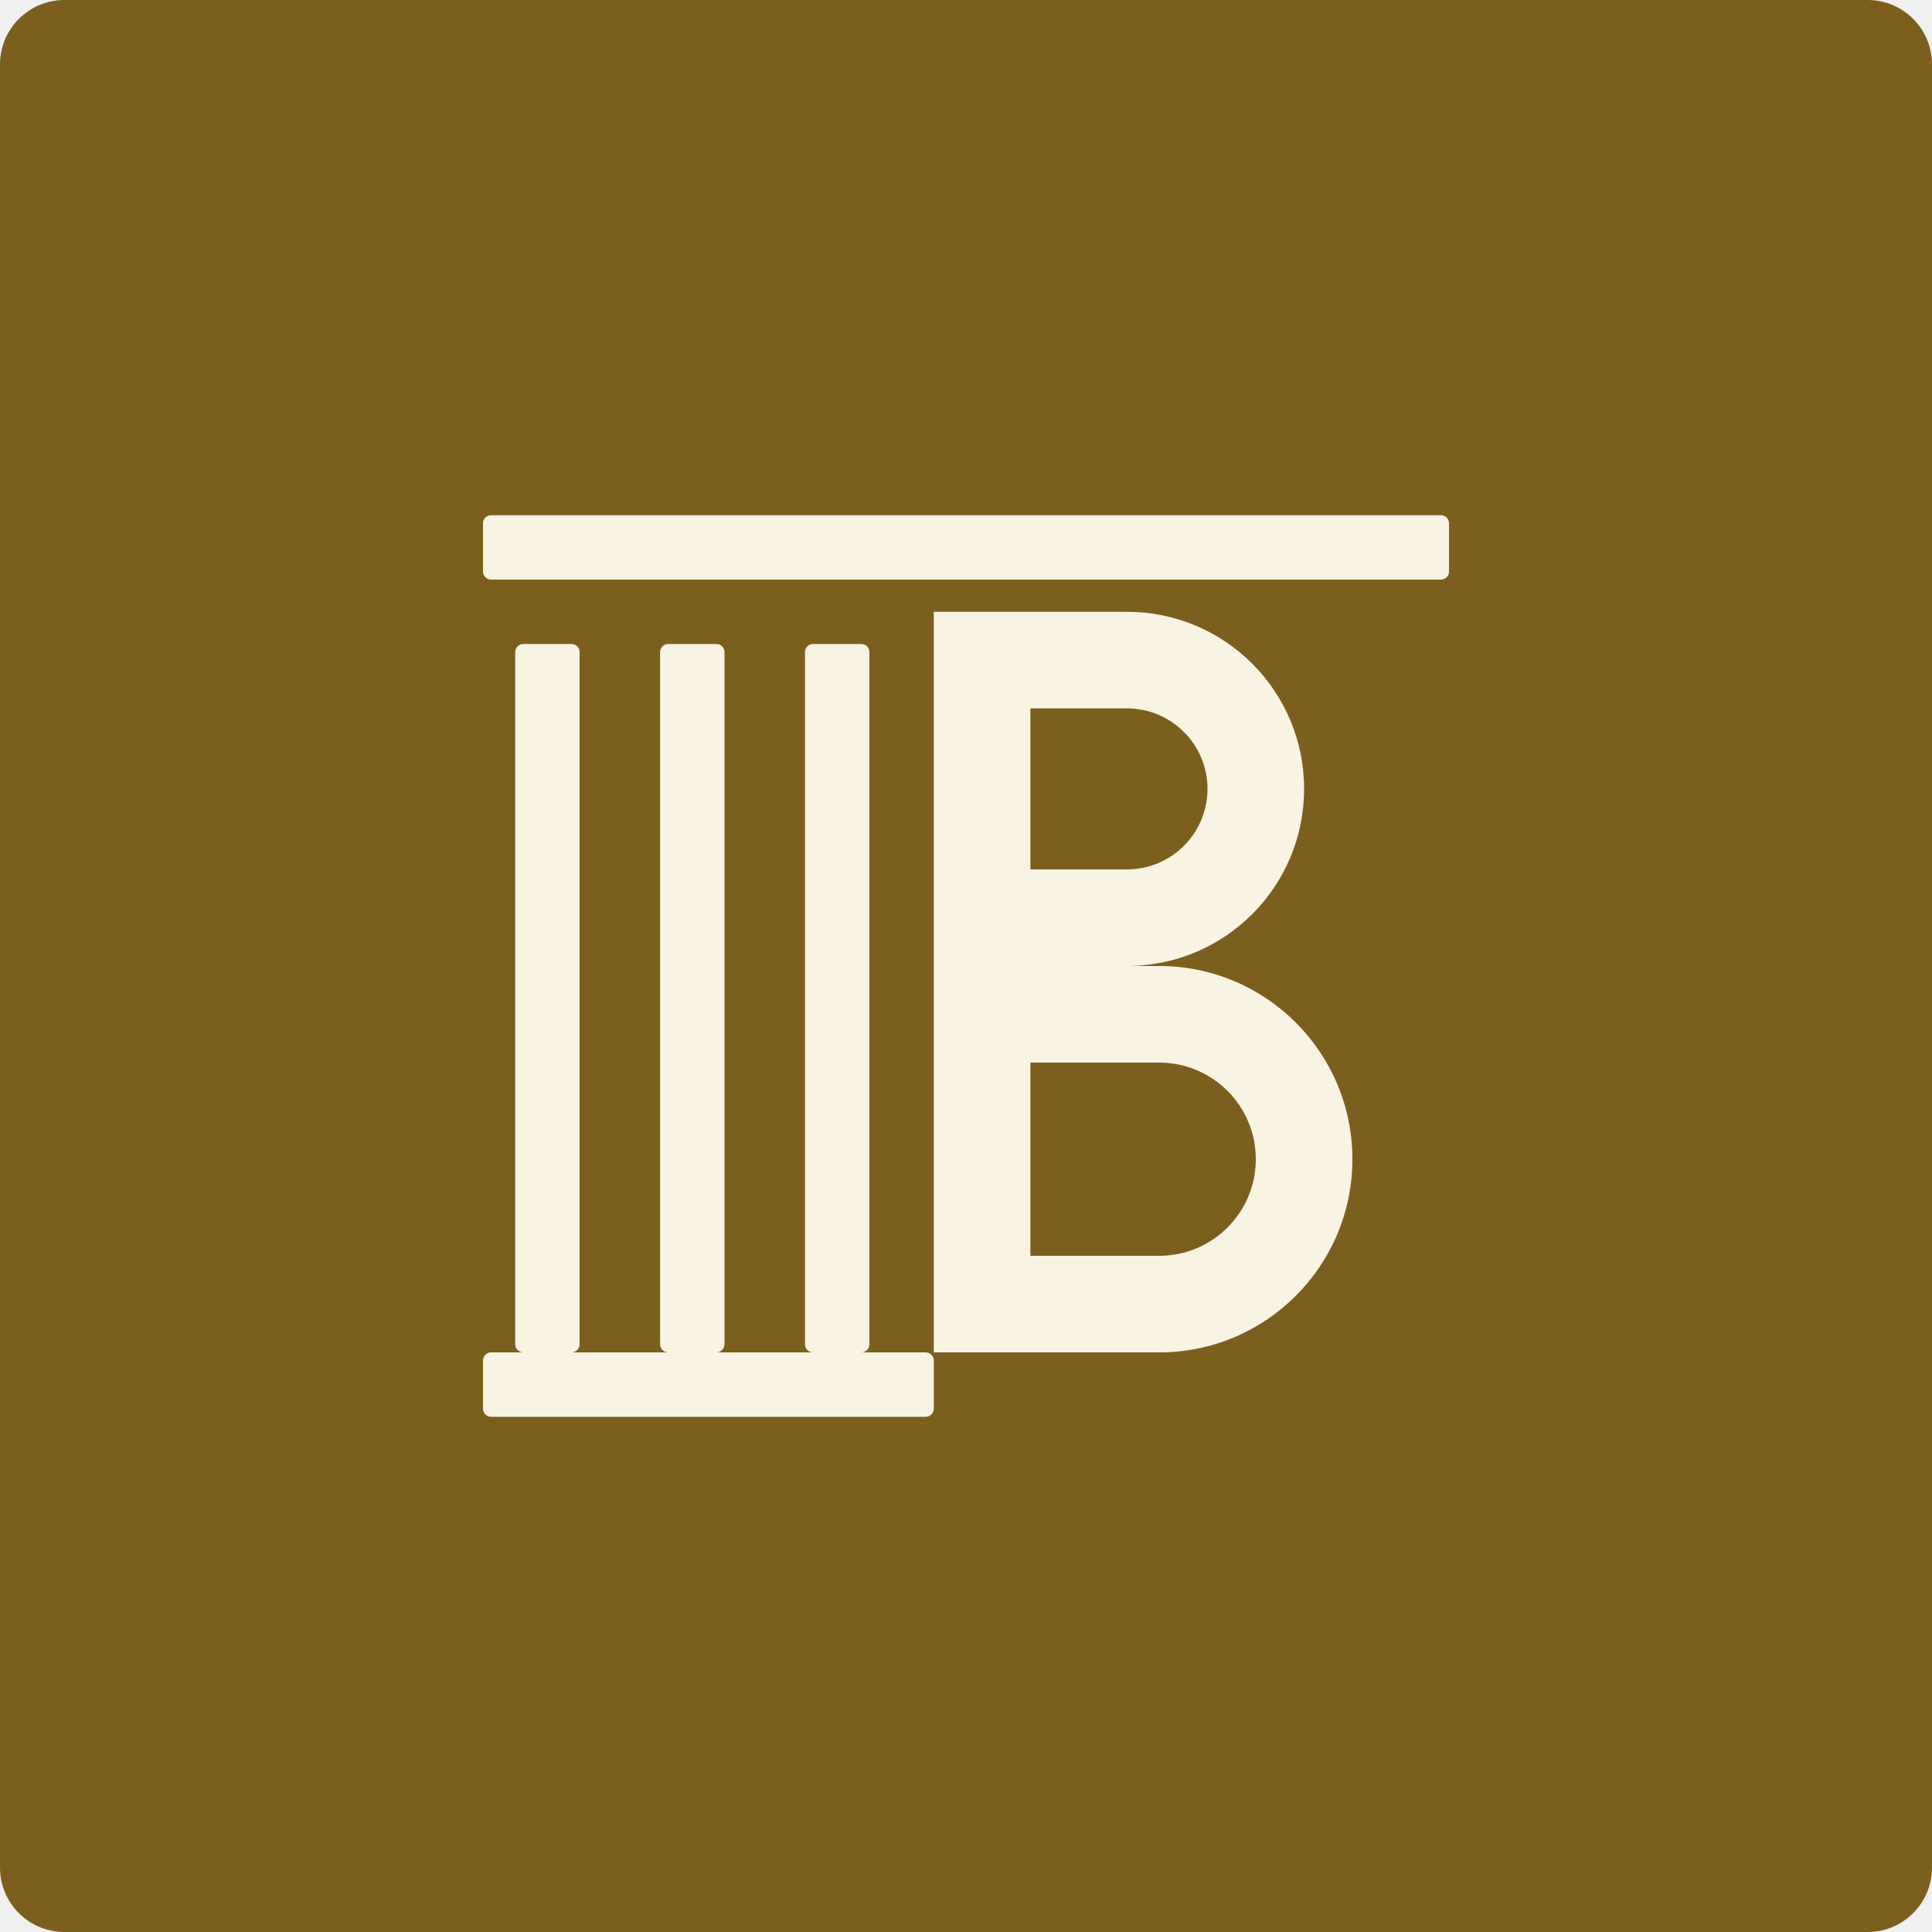
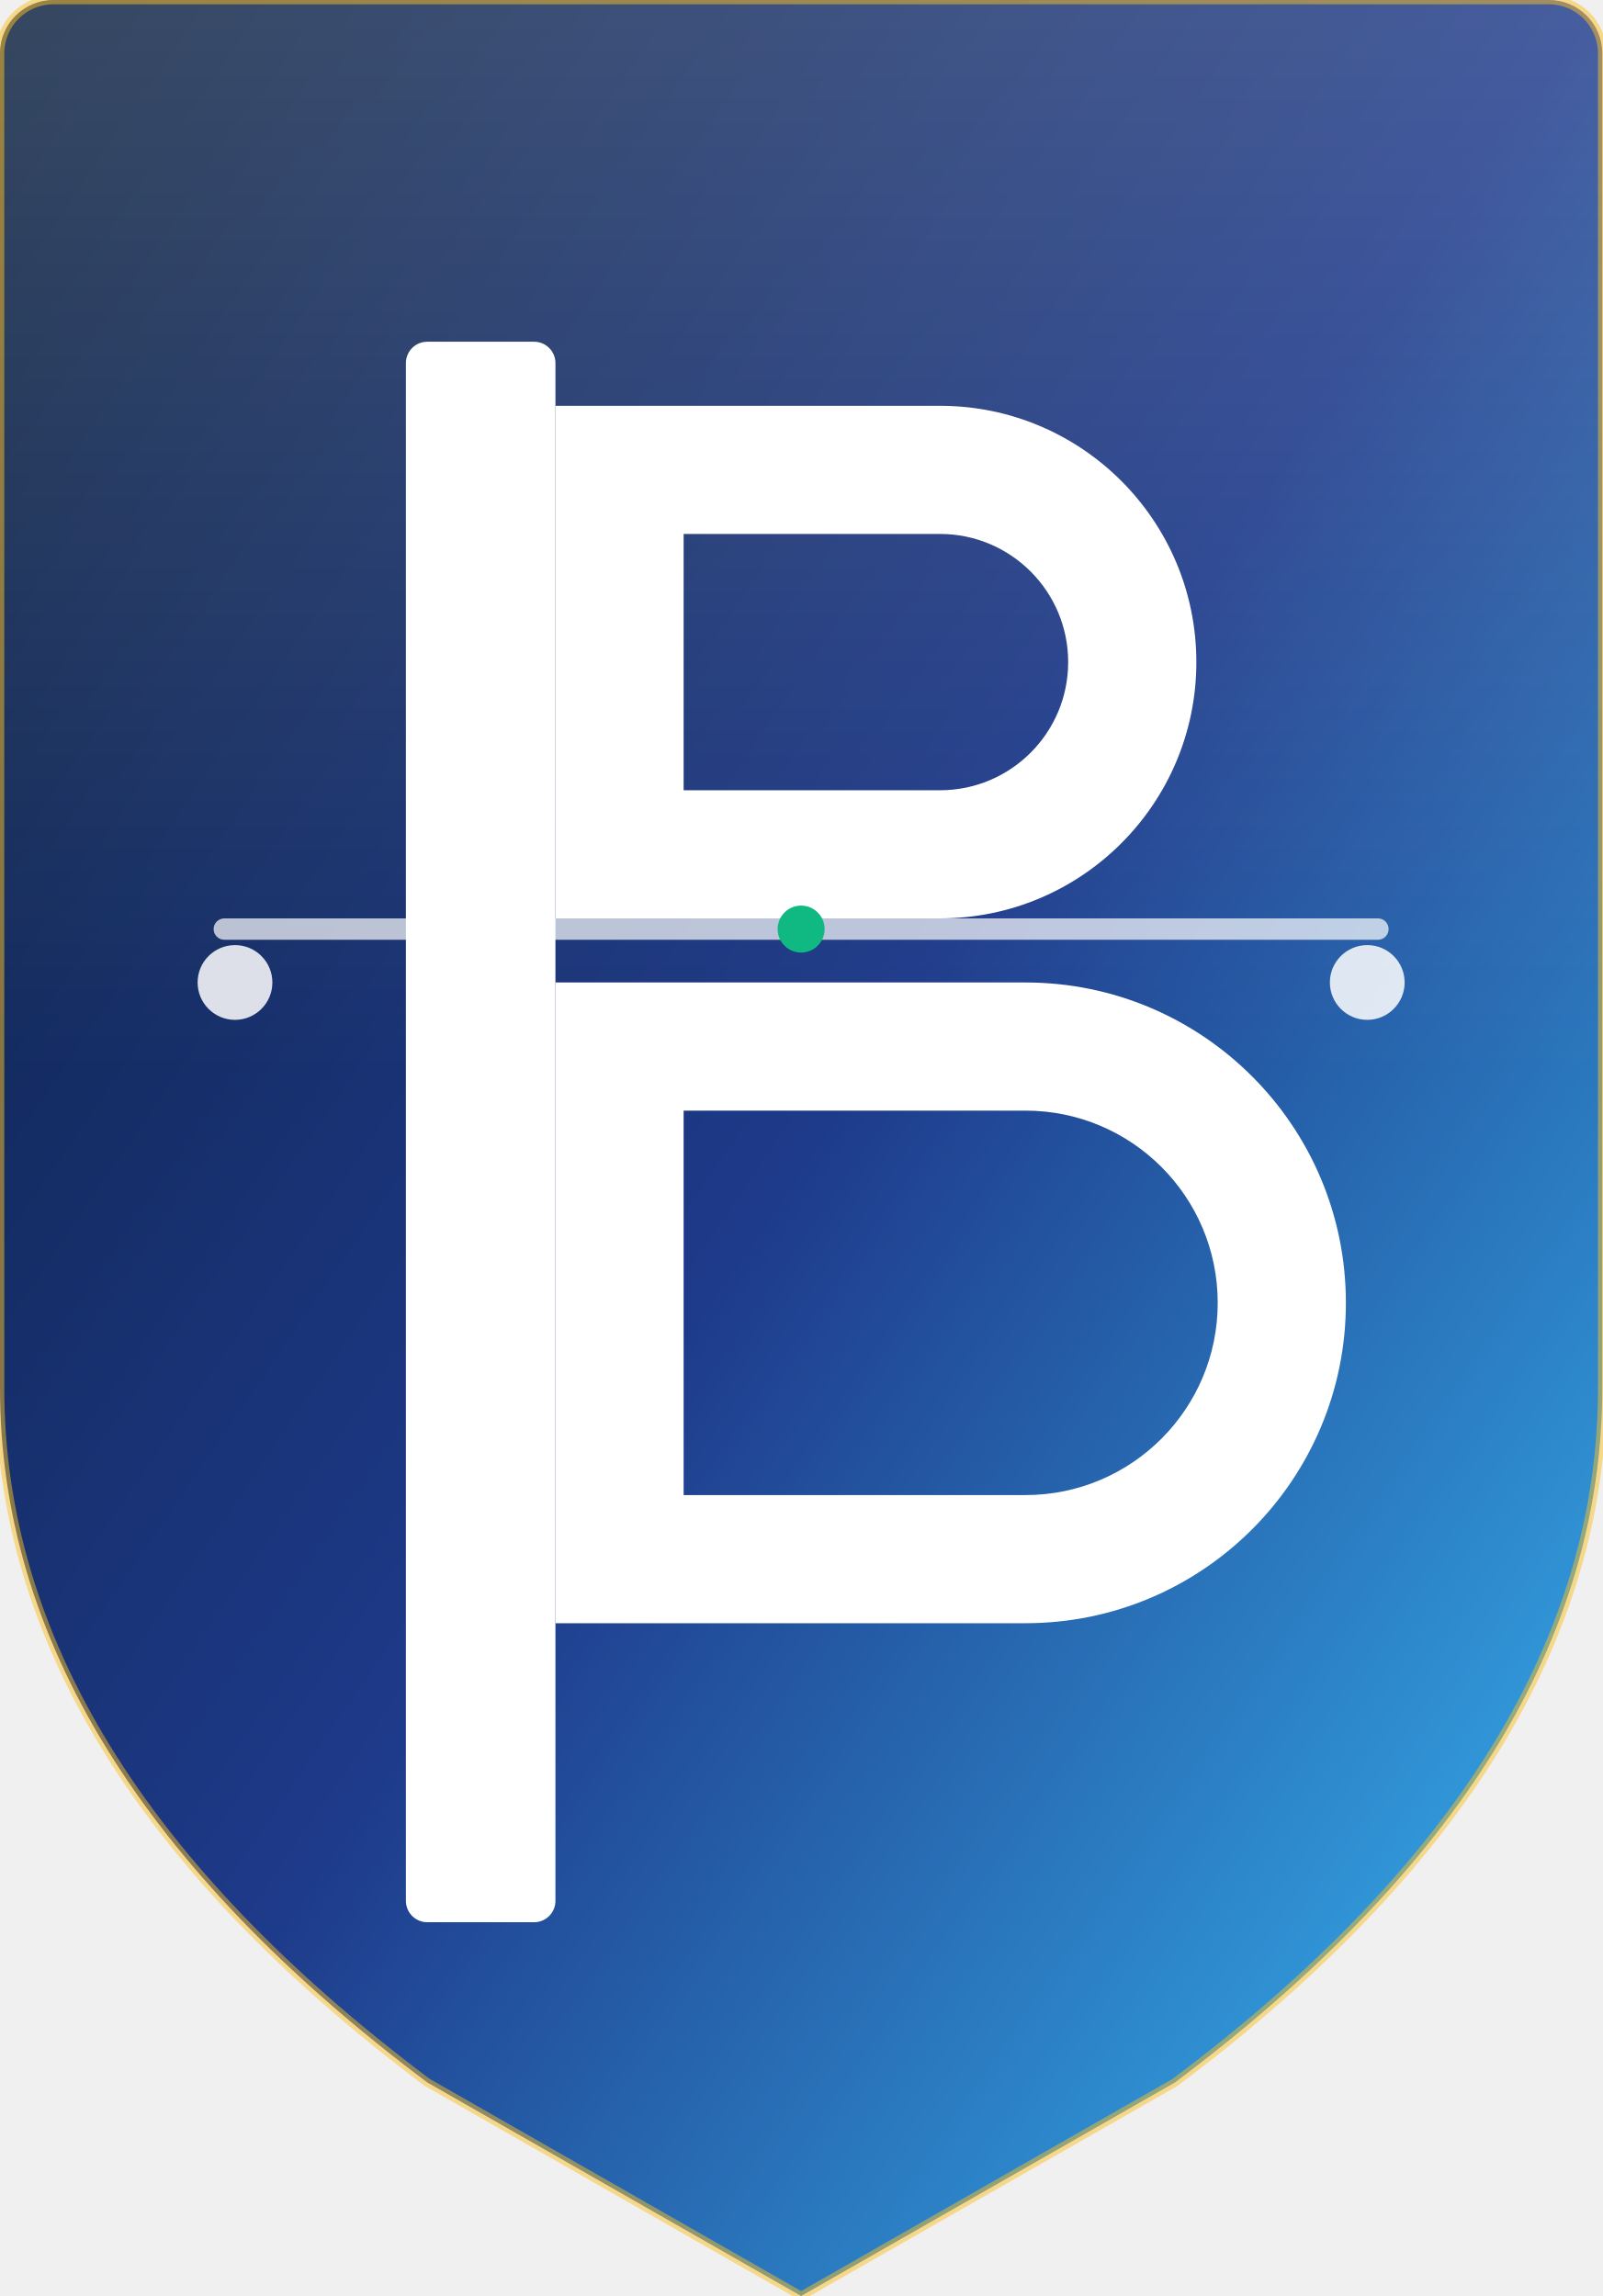
- <svg xmlns="http://www.w3.org/2000/svg" viewBox="0 0 120 120" fill="none">
-   <rect width="120" height="120" rx="4" fill="#7c5e1e" />
-   <g fill="#f8f3e3" stroke="none" fill-rule="evenodd">
-     <rect x="30" y="32" width="60" height="4" rx="0.5" />
-     <path d="       M 58 38       L 58 60       L 70 60       A 11 11 0 0 0 70 38       Z       M 64 44       L 70 44       A 5 5 0 0 1 70 54       L 64 54       Z     " />
-     <path d="       M 58 60       L 58 84       L 72 84       A 12 12 0 0 0 72 60       Z       M 64 66       L 72 66       A 6 6 0 0 1 72 78       L 64 78       Z     " />
-     <rect x="32" y="40" width="4" height="44" rx="0.5" />
-     <rect x="41" y="40" width="4" height="44" rx="0.5" />
-     <rect x="50" y="40" width="4" height="44" rx="0.5" />
-     <rect x="30" y="84" width="28" height="4" rx="0.5" />
+ <svg xmlns="http://www.w3.org/2000/svg" viewBox="0 0 150 215" fill="none">
+   <defs>
+     <linearGradient id="markGrad" x1="0" y1="0" x2="1" y2="1">
+       <stop offset="0%" stop-color="#0a1f3d" />
+       <stop offset="50%" stop-color="#1e3a8a" />
+       <stop offset="100%" stop-color="#38bdf8" />
+     </linearGradient>
+     <linearGradient id="markInner" x1="0" y1="0" x2="0" y2="1">
+       <stop offset="0%" stop-color="#ffffff" stop-opacity="0.18" />
+       <stop offset="100%" stop-color="#ffffff" stop-opacity="0" />
+     </linearGradient>
+   </defs>
+   <path d="M 75 0 L 145 0 A 5 5 0 0 1 150 5 L 150 130 Q 150 165 110 195 L 75 215 L 40 195 Q 0 165 0 130 L 0 5 A 5 5 0 0 1 5 0 L 75 0 Z" fill="url(#markGrad)" />
+   <path d="M 75 0 L 145 0 A 5 5 0 0 1 150 5 L 150 100 L 0 100 L 0 5 A 5 5 0 0 1 5 0 L 75 0 Z" fill="url(#markInner)" />
+   <path d="M 75 0 L 145 0 A 5 5 0 0 1 150 5 L 150 130 Q 150 165 110 195 L 75 215 L 40 195 Q 0 165 0 130 L 0 5 A 5 5 0 0 1 5 0 L 75 0 Z" fill="none" stroke="#fbbf24" stroke-width="0.8" opacity="0.5" />
+   <g fill="#ffffff">
+     <rect x="38" y="32" width="14" height="148" rx="2" />
+     <path d="M 52 38 L 52 86 L 88 86 A 24 24 0 0 0 88 38 Z M 64 50 L 88 50 A 12 12 0 0 1 88 74 L 64 74 Z" fill-rule="evenodd" />
+     <path d="M 52 92 L 52 152 L 96 152 A 30 30 0 0 0 96 92 Z M 64 104 L 96 104 A 18 18 0 0 1 96 140 L 64 140 Z" fill-rule="evenodd" />
+     <rect x="20" y="86" width="110" height="2" rx="1" opacity="0.7" />
+     <circle cx="22" cy="92" r="3.5" opacity="0.85" />
+     <circle cx="128" cy="92" r="3.5" opacity="0.85" />
+     <circle cx="75" cy="87" r="2.2" fill="#10b981" />
  </g>
</svg>
